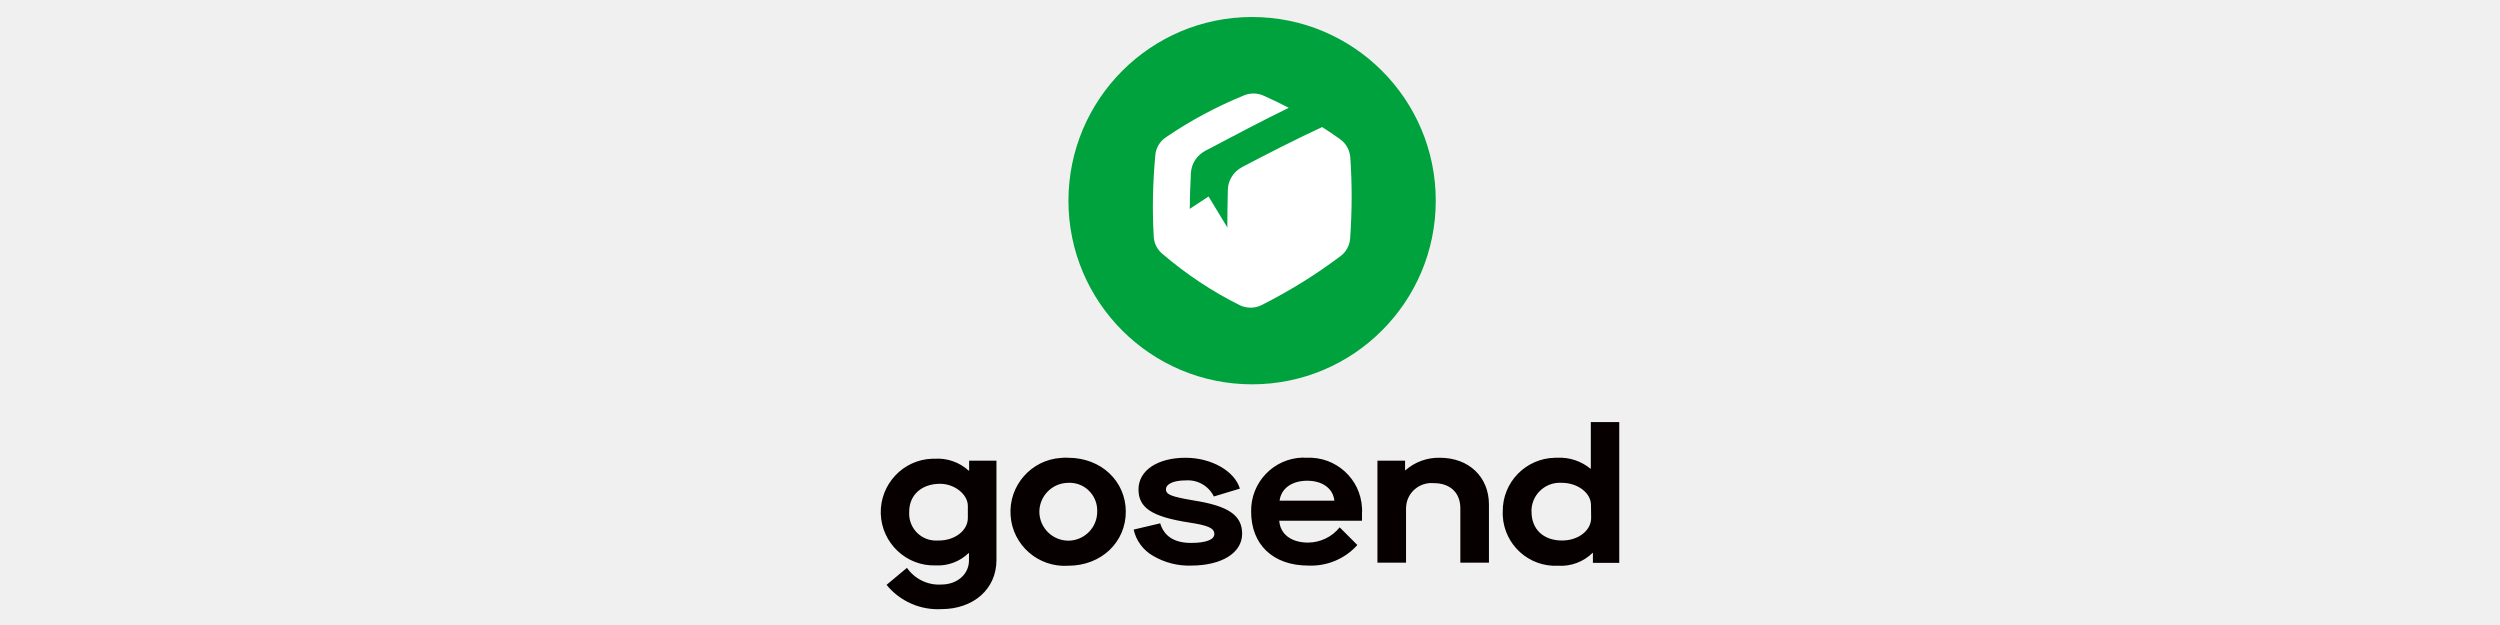
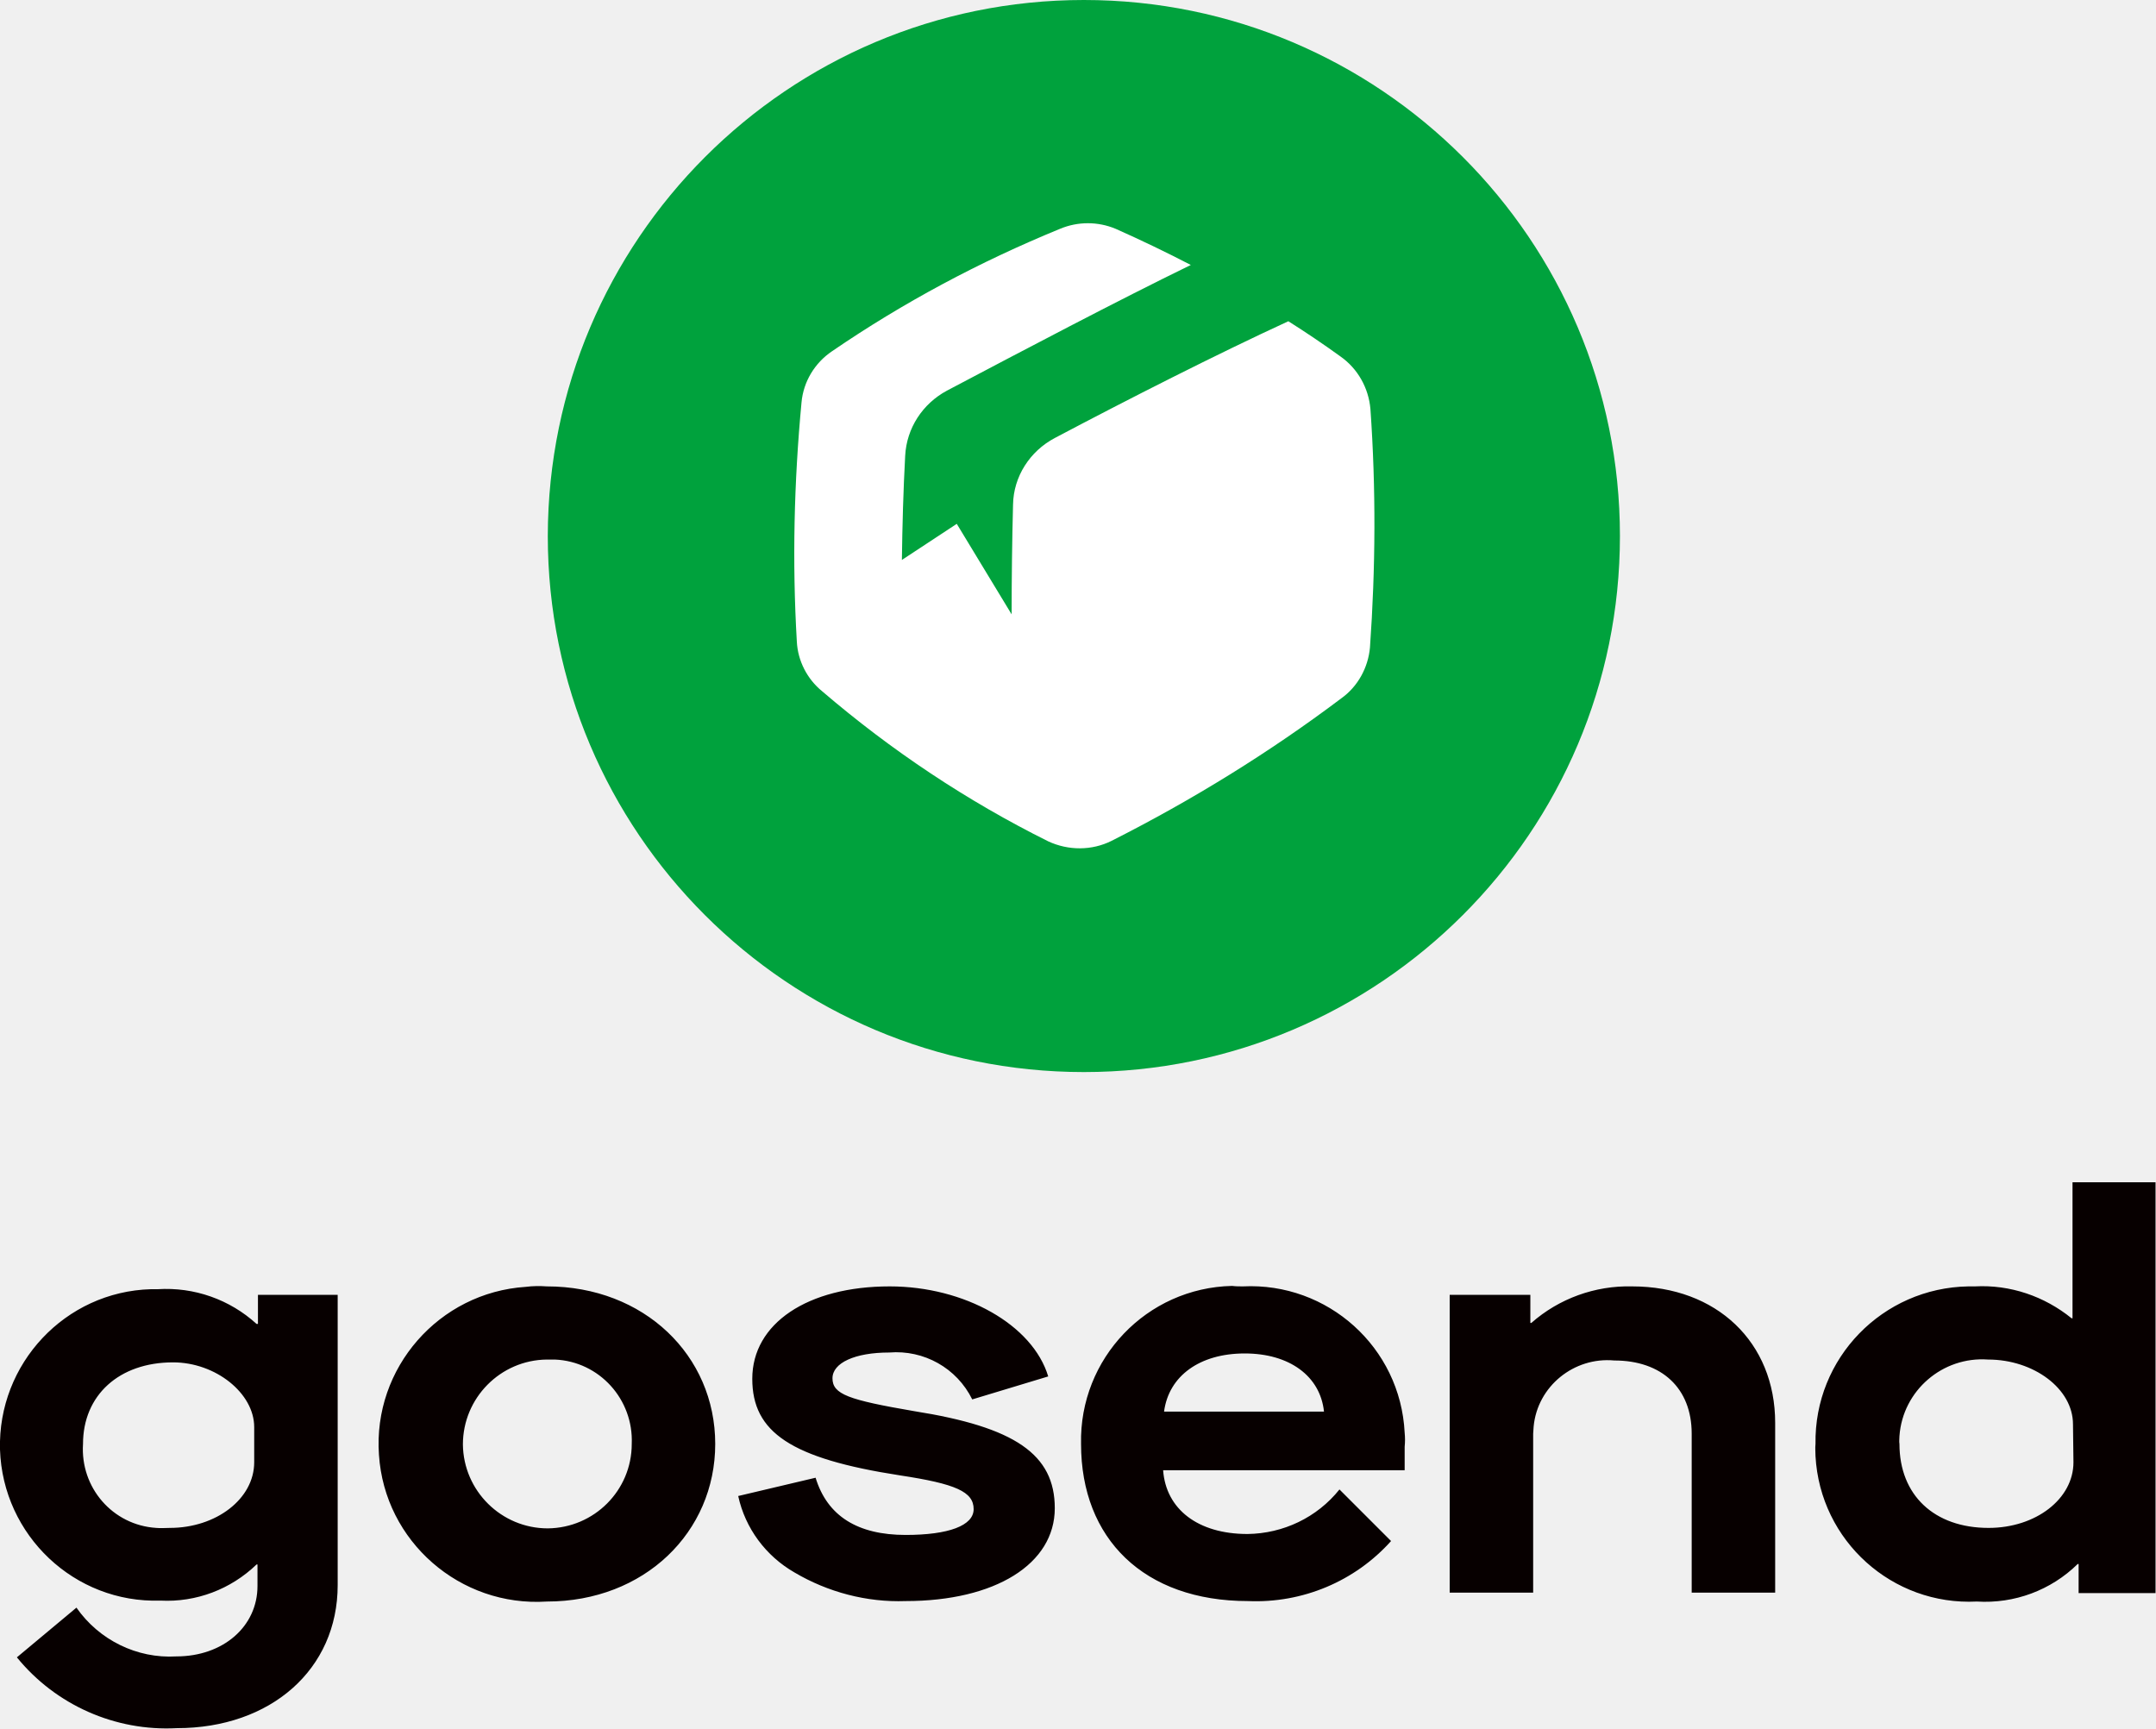
- <svg xmlns="http://www.w3.org/2000/svg" version="1.1" id="Layer_1" x="0px" y="0px" width="100" height="25" viewBox="0 0 100 25" xml:space="preserve">
-   <defs id="defs13" />
-   <style type="text/css" id="style2">
+ <svg xmlns="http://www.w3.org/2000/svg" version="1.1" id="Layer_1" x="0px" y="0px" width="459.7px" height="368.5px" viewBox="0 0 459.7 368.5" style="enable-background:new 0 0 459.7 368.5;" xml:space="preserve">
+   <style type="text/css">
	.st0{fill:#00A23D;}
	.st1{fill:#FFFFFF;}
	.st2{fill:#070000;}
</style>
-   <g id="g20" transform="matrix(0.06427355,0,0,0.06427355,35.23034,0.6801949)">
-     <path id="path4" d="m 231.1,0 c 63.1,0 114.3,51.2 114.3,114.3 0,63.1 -51.2,114.3 -114.3,114.3 C 168,228.6 116.8,177.4 116.8,114.3 116.9,51.2 168,0 231.1,0 Z" class="st0" style="fill:#00a23d" />
-     <path id="path6" d="m 292.2,87.2 c -0.4,-4.5 -2.7,-8.6 -6.4,-11.2 -3.6,-2.6 -7.3,-5.1 -11.1,-7.5 -15,6.9 -34.3,16.7 -49.8,24.9 -5.3,2.8 -8.8,8.2 -8.9,14.2 -0.2,7.8 -0.3,15.6 -0.3,23.4 l -11.7,-19.3 -11.7,7.7 c 0.1,-7.4 0.3,-14.8 0.7,-22.2 0.3,-5.9 3.7,-11.1 8.9,-13.9 16.3,-8.6 36.4,-19.2 52,-26.8 -5.2,-2.7 -10.6,-5.3 -16,-7.7 -3.8,-1.6 -8.1,-1.6 -11.9,0 -17.1,7 -33.4,15.7 -48.6,26.1 -3.7,2.5 -6.1,6.5 -6.5,10.9 -1.6,17 -2,34 -1,51 0.2,4.1 2.2,8 5.4,10.6 14.7,12.6 30.9,23.4 48.2,32 4.3,2 9.3,2 13.5,-0.1 17.2,-8.7 33.6,-18.8 49,-30.4 3.5,-2.5 5.7,-6.5 6.1,-10.8 1.2,-16.9 1.3,-33.9 0.1,-50.9 z" class="st1" style="fill:#ffffff" />
-     <path id="path8" d="m 442,303.7 c 0,-7.6 -8.4,-13.8 -18.1,-13.8 -9.7,-0.7 -18.2,6.6 -18.9,16.3 0,0.6 -0.1,1.1 0,1.7 0,10.9 7.4,17.9 19,17.9 10.1,0 18.1,-6.2 18.1,-14 z m -20.9,-29.4 c 7.5,-0.4 14.8,2.1 20.6,6.8 h 0.2 v -29 h 17.7 v 87.6 h -16.4 v -6.2 H 443 c -5.7,5.6 -13.5,8.5 -21.5,8 -18,0.9 -33.4,-12.9 -34.4,-31 0,-0.9 -0.1,-1.7 0,-2.6 -0.3,-18.3 14.3,-33.3 32.6,-33.6 0.5,0 1,0 1.4,0 z m -112,1.8 h 17.2 v 6 h 0.2 c 5.9,-5.2 13.6,-8 21.5,-7.8 18,0 30.5,11.9 30.5,29.1 v 36.2 h -17.8 v -33.9 c 0,-9.7 -6.4,-15.6 -16.5,-15.6 -8.6,-0.8 -16.4,5.5 -17.2,14.1 0,0.5 -0.1,1 -0.1,1.5 v 33.9 H 309.1 Z M 282.3,301 c -0.8,-7.6 -7.4,-12.4 -16.9,-12.4 -9.6,0 -16.2,4.8 -17.2,12.4 z M 265,274.3 c 18.1,-0.9 33.6,13 34.5,31.2 0.1,1 0.1,2 0,3 v 5 H 248 c 0.6,8.3 7.4,13.6 18,13.6 7.6,-0.1 14.8,-3.5 19.6,-9.5 l 11,11 c -7.7,8.6 -18.9,13.3 -30.5,12.8 -22.2,0 -35.6,-13.3 -35.6,-33.5 -0.4,-18.2 14,-33.3 32.2,-33.7 0.8,0.1 1.6,0.1 2.3,0.1 z m -91.1,40.8 c 2.5,8.2 9,12.2 19.2,12.2 9.2,0 14.5,-2 14.5,-5.5 0,-3.7 -3.8,-5.4 -15.7,-7.2 -23.3,-3.6 -31.5,-9.2 -31.5,-20.6 0,-11.8 11.8,-19.7 29.3,-19.7 16,0 30.5,8.2 33.8,19.2 l -16.2,4.9 c -3.3,-6.7 -10.3,-10.6 -17.7,-10 -7.3,0 -12.1,2.2 -12.1,5.5 0,3.4 3.4,4.6 17.4,7 21.5,3.4 30,9.2 30,20.7 0,11.9 -12.7,19.8 -31.8,19.8 -8.3,0.3 -16.6,-1.9 -23.7,-6.1 -6.1,-3.5 -10.5,-9.4 -12,-16.3 z m -57.3,-25.2 c -9.9,0.1 -17.9,8.2 -17.9,18.1 0.1,9.9 8.2,17.9 18.1,17.9 9.9,-0.1 17.9,-8.1 17.9,-18 0.4,-9.5 -6.9,-17.6 -16.4,-18 -0.5,0 -1.1,0 -1.7,0 z m 0,-15.6 c 20.7,0 35.9,14.7 35.9,33.6 0,18.8 -15.1,33.6 -35.9,33.6 -18.5,1.2 -34.6,-12.8 -35.8,-31.3 -1.3,-18.5 12.8,-34.6 31.3,-35.8 1.5,-0.2 3,-0.2 4.5,-0.1 z m -62.4,30 c 0,-7.2 -8.2,-13.8 -17.3,-13.8 -11.5,0 -19.2,7 -19.2,17.4 -0.6,9.3 6.3,17.3 15.6,17.9 1,0.1 1.9,0 2.9,0 9.9,0 18,-6.2 18,-14 z m -37.9,38.5 c 4.8,6.9 12.9,10.9 21.3,10.4 10,0 17.3,-6.4 17.3,-15 v -4.6 h -0.2 c -5.5,5.3 -12.9,8.1 -20.5,7.7 C 15.9,341.9 0.6,327.4 0,309.1 c -0.5,-18.3 13.9,-33.7 32.2,-34.2 0.5,0 0.9,0 1.4,0 7.8,-0.5 15.4,2.2 21.1,7.4 H 55 v -6.2 H 72 V 338 c 0,18 -14.3,30.5 -34.3,30.5 -13.1,0.7 -25.8,-4.9 -34.1,-15.1 z" class="st2" style="fill:#070000" />
-   </g>
+   <path class="st0" d="M231.1,0c63.1,0,114.3,51.2,114.3,114.3c0,63.1-51.2,114.3-114.3,114.3c-63.1,0-114.3-51.2-114.3-114.3  C116.9,51.2,168,0,231.1,0z" />
+   <path class="st1" d="M292.2,87.2c-0.4-4.5-2.7-8.6-6.4-11.2c-3.6-2.6-7.3-5.1-11.1-7.5c-15,6.9-34.3,16.7-49.8,24.9  c-5.3,2.8-8.8,8.2-8.9,14.2c-0.2,7.8-0.3,15.6-0.3,23.4L204,111.7l-11.7,7.7c0.1-7.4,0.3-14.8,0.7-22.2c0.3-5.9,3.7-11.1,8.9-13.9  c16.3-8.6,36.4-19.2,52-26.8c-5.2-2.7-10.6-5.3-16-7.7c-3.8-1.6-8.1-1.6-11.9,0c-17.1,7-33.4,15.7-48.6,26.1  c-3.7,2.5-6.1,6.5-6.5,10.9c-1.6,17-2,34-1,51c0.2,4.1,2.2,8,5.4,10.6c14.7,12.6,30.9,23.4,48.2,32c4.3,2,9.3,2,13.5-0.1  c17.2-8.7,33.6-18.8,49-30.4c3.5-2.5,5.7-6.5,6.1-10.8C293.3,121.2,293.4,104.2,292.2,87.2z" />
+   <path class="st2" d="M442,303.7c0-7.6-8.4-13.8-18.1-13.8c-9.7-0.7-18.2,6.6-18.9,16.3c0,0.6-0.1,1.1,0,1.7c0,10.9,7.4,17.9,19,17.9  c10.1,0,18.1-6.2,18.1-14L442,303.7L442,303.7L442,303.7z M421.1,274.3c7.5-0.4,14.8,2.1,20.6,6.8h0.2v-29h17.7v87.6h-16.4v-6.2  h-0.2c-5.7,5.6-13.5,8.5-21.5,8c-18,0.9-33.4-12.9-34.4-31c0-0.9-0.1-1.7,0-2.6c-0.3-18.3,14.3-33.3,32.6-33.6  C420.2,274.3,420.7,274.3,421.1,274.3L421.1,274.3z M309.1,276.1h17.2v6h0.2c5.9-5.2,13.6-8,21.5-7.8c18,0,30.5,11.9,30.5,29.1v36.2  h-17.8v-33.9c0-9.7-6.4-15.6-16.5-15.6c-8.6-0.8-16.4,5.5-17.2,14.1c0,0.5-0.1,1-0.1,1.5v33.9h-17.8V276.1L309.1,276.1z M282.3,301  c-0.8-7.6-7.4-12.4-16.9-12.4c-9.6,0-16.2,4.8-17.2,12.4H282.3L282.3,301L282.3,301z M265,274.3c18.1-0.9,33.6,13,34.5,31.2  c0.1,1,0.1,2,0,3v5H248c0.6,8.3,7.4,13.6,18,13.6c7.6-0.1,14.8-3.5,19.6-9.5l11,11c-7.7,8.6-18.9,13.3-30.5,12.8  c-22.2,0-35.6-13.3-35.6-33.5c-0.4-18.2,14-33.3,32.2-33.7C263.5,274.3,264.3,274.3,265,274.3L265,274.3z M173.9,315.1  c2.5,8.2,9,12.2,19.2,12.2c9.2,0,14.5-2,14.5-5.5c0-3.7-3.8-5.4-15.7-7.2c-23.3-3.6-31.5-9.2-31.5-20.6c0-11.8,11.8-19.7,29.3-19.7  c16,0,30.5,8.2,33.8,19.2l-16.2,4.9c-3.3-6.7-10.3-10.6-17.7-10c-7.3,0-12.1,2.2-12.1,5.5c0,3.4,3.4,4.6,17.4,7  c21.5,3.4,30,9.2,30,20.7c0,11.9-12.7,19.8-31.8,19.8c-8.3,0.3-16.6-1.9-23.7-6.1c-6.1-3.5-10.5-9.4-12-16.3L173.9,315.1  L173.9,315.1z M116.6,289.9c-9.9,0.1-17.9,8.2-17.9,18.1c0.1,9.9,8.2,17.9,18.1,17.9c9.9-0.1,17.9-8.1,17.9-18  c0.4-9.5-6.9-17.6-16.4-18C117.8,289.9,117.2,289.9,116.6,289.9L116.6,289.9z M116.6,274.3c20.7,0,35.9,14.7,35.9,33.6  c0,18.8-15.1,33.6-35.9,33.6c-18.5,1.2-34.6-12.8-35.8-31.3c-1.3-18.5,12.8-34.6,31.3-35.8C113.6,274.2,115.1,274.2,116.6,274.3  L116.6,274.3L116.6,274.3z M54.2,304.3c0-7.2-8.2-13.8-17.3-13.8c-11.5,0-19.2,7-19.2,17.4c-0.6,9.3,6.3,17.3,15.6,17.9  c1,0.1,1.9,0,2.9,0c9.9,0,18-6.2,18-14V304.3L54.2,304.3z M16.3,342.8c4.8,6.9,12.9,10.9,21.3,10.4c10,0,17.3-6.4,17.3-15v-4.6h-0.2  c-5.5,5.3-12.9,8.1-20.5,7.7C15.9,341.9,0.6,327.4,0,309.1c-0.5-18.3,13.9-33.7,32.2-34.2c0.5,0,0.9,0,1.4,0  c7.8-0.5,15.4,2.2,21.1,7.4H55v-6.2h17V338c0,18-14.3,30.5-34.3,30.5c-13.1,0.7-25.8-4.9-34.1-15.1L16.3,342.8z" />
</svg>
